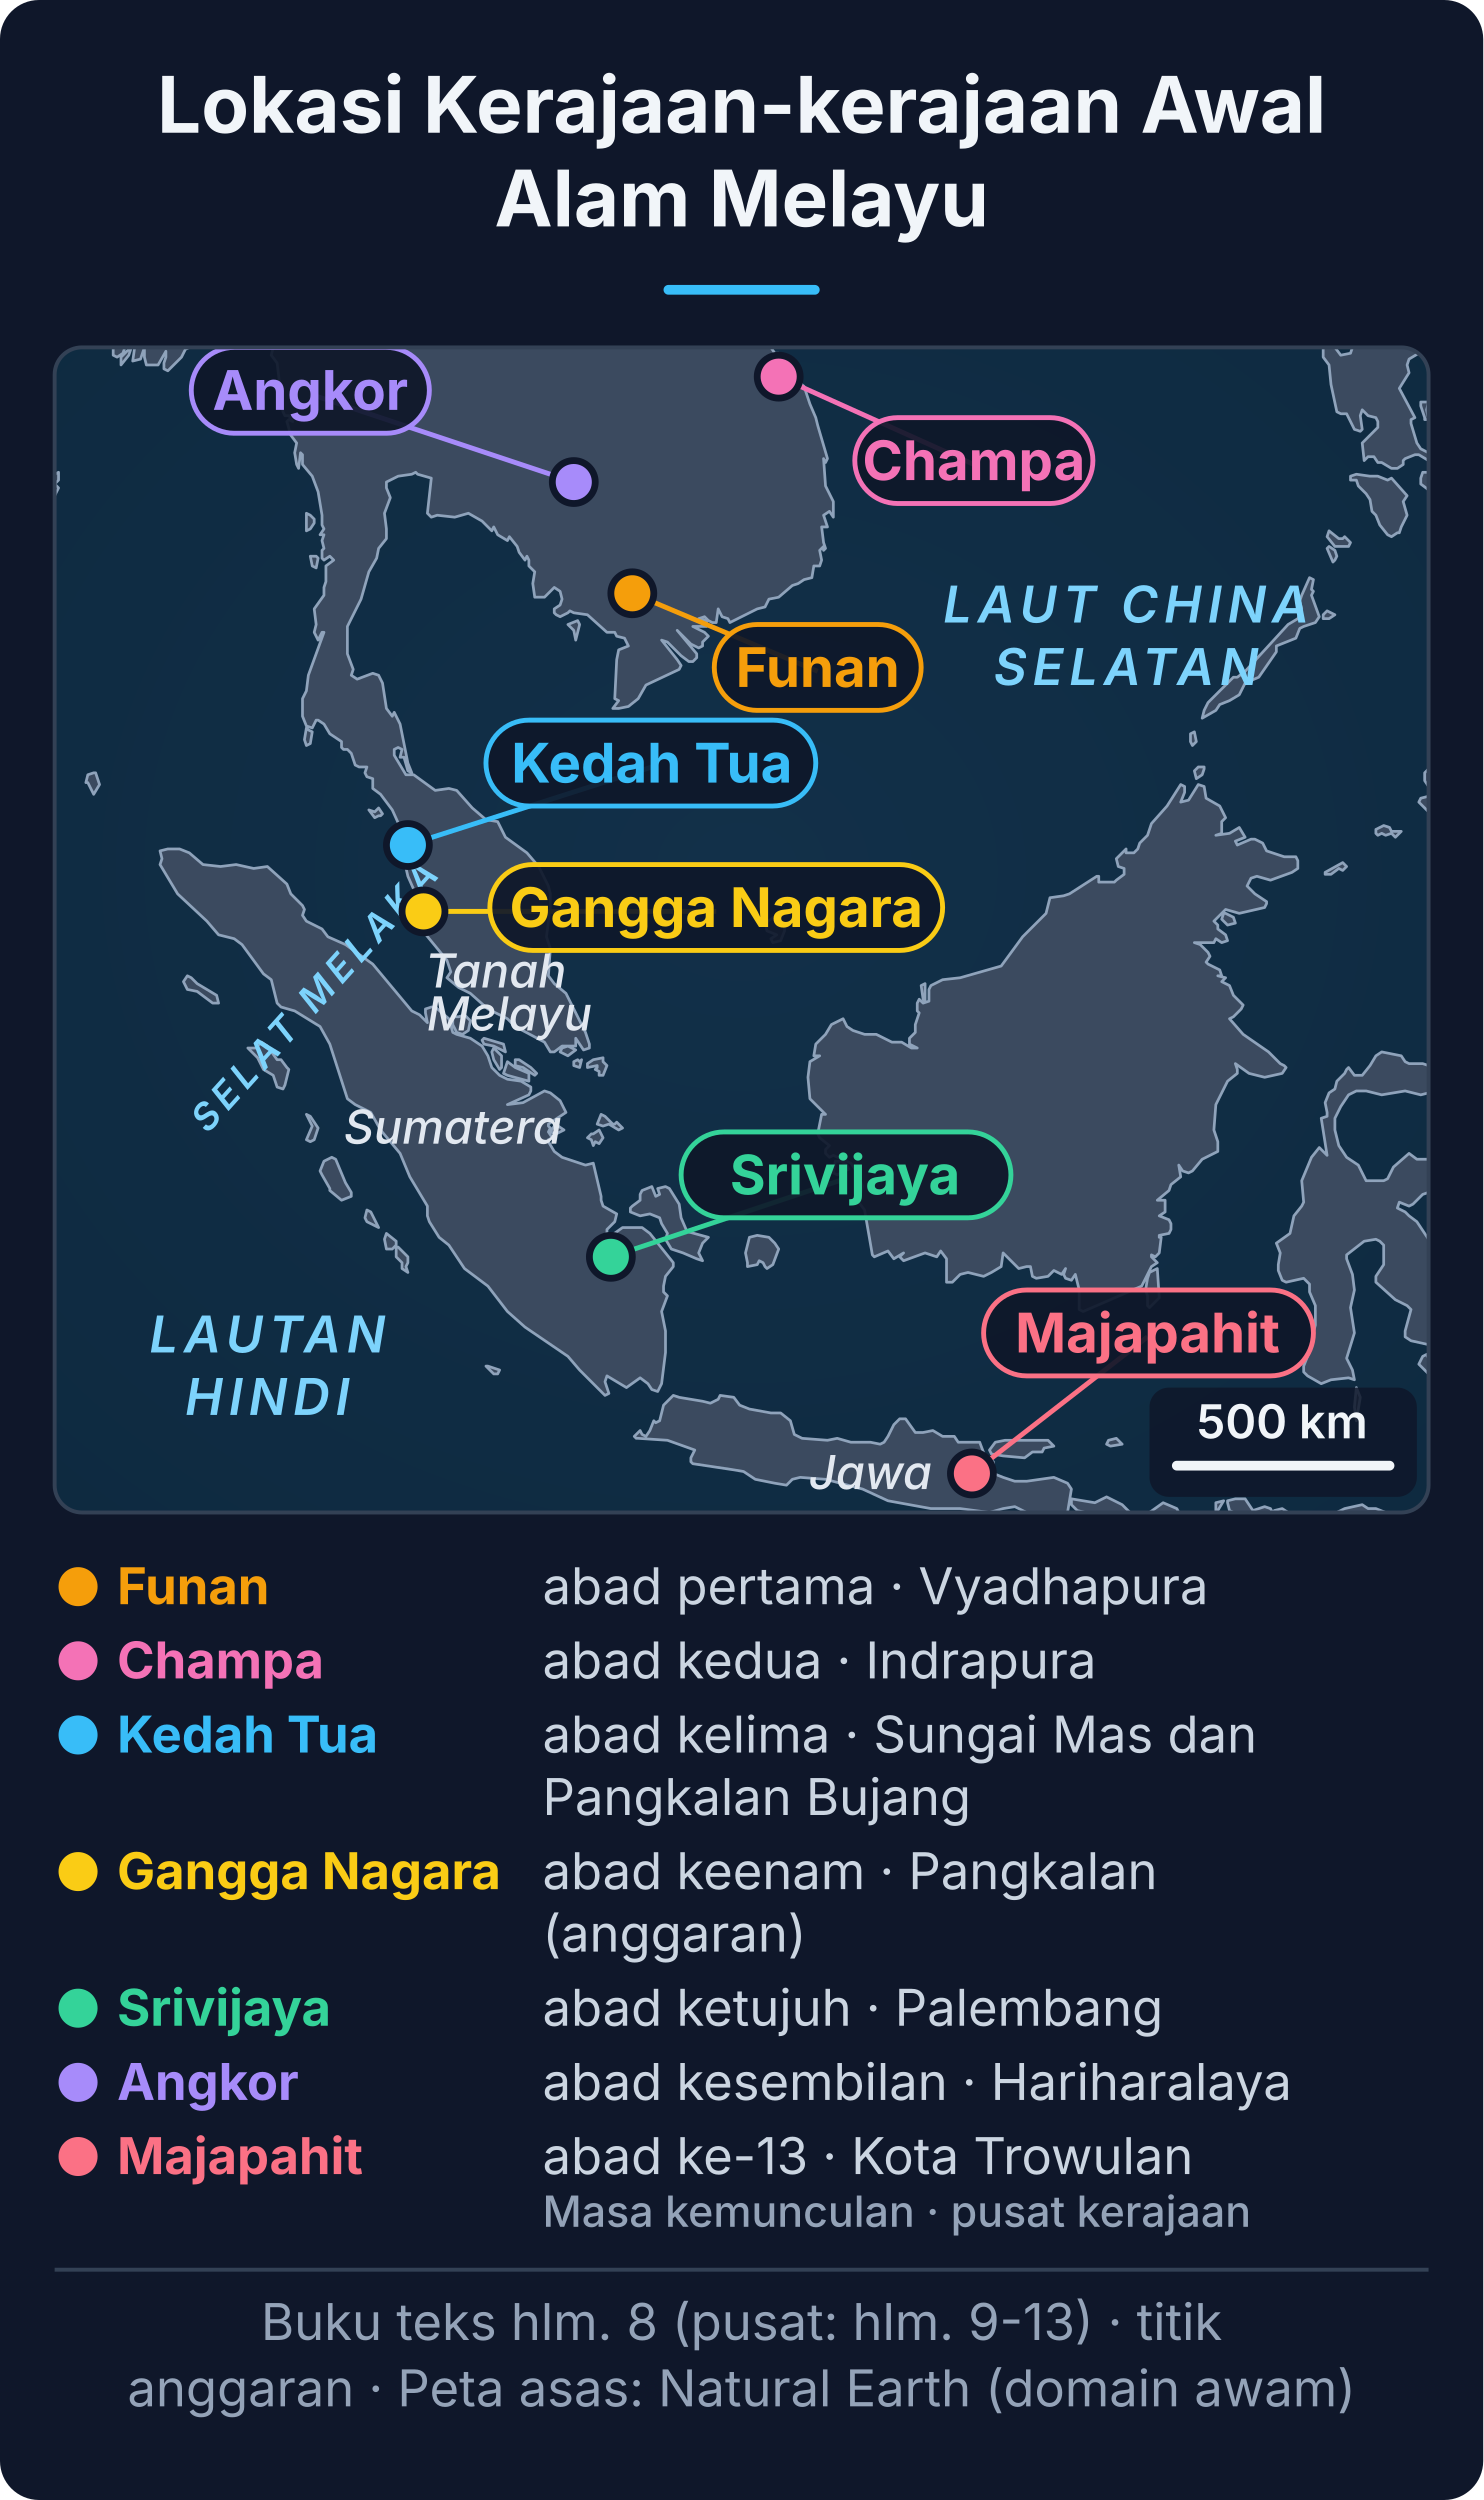
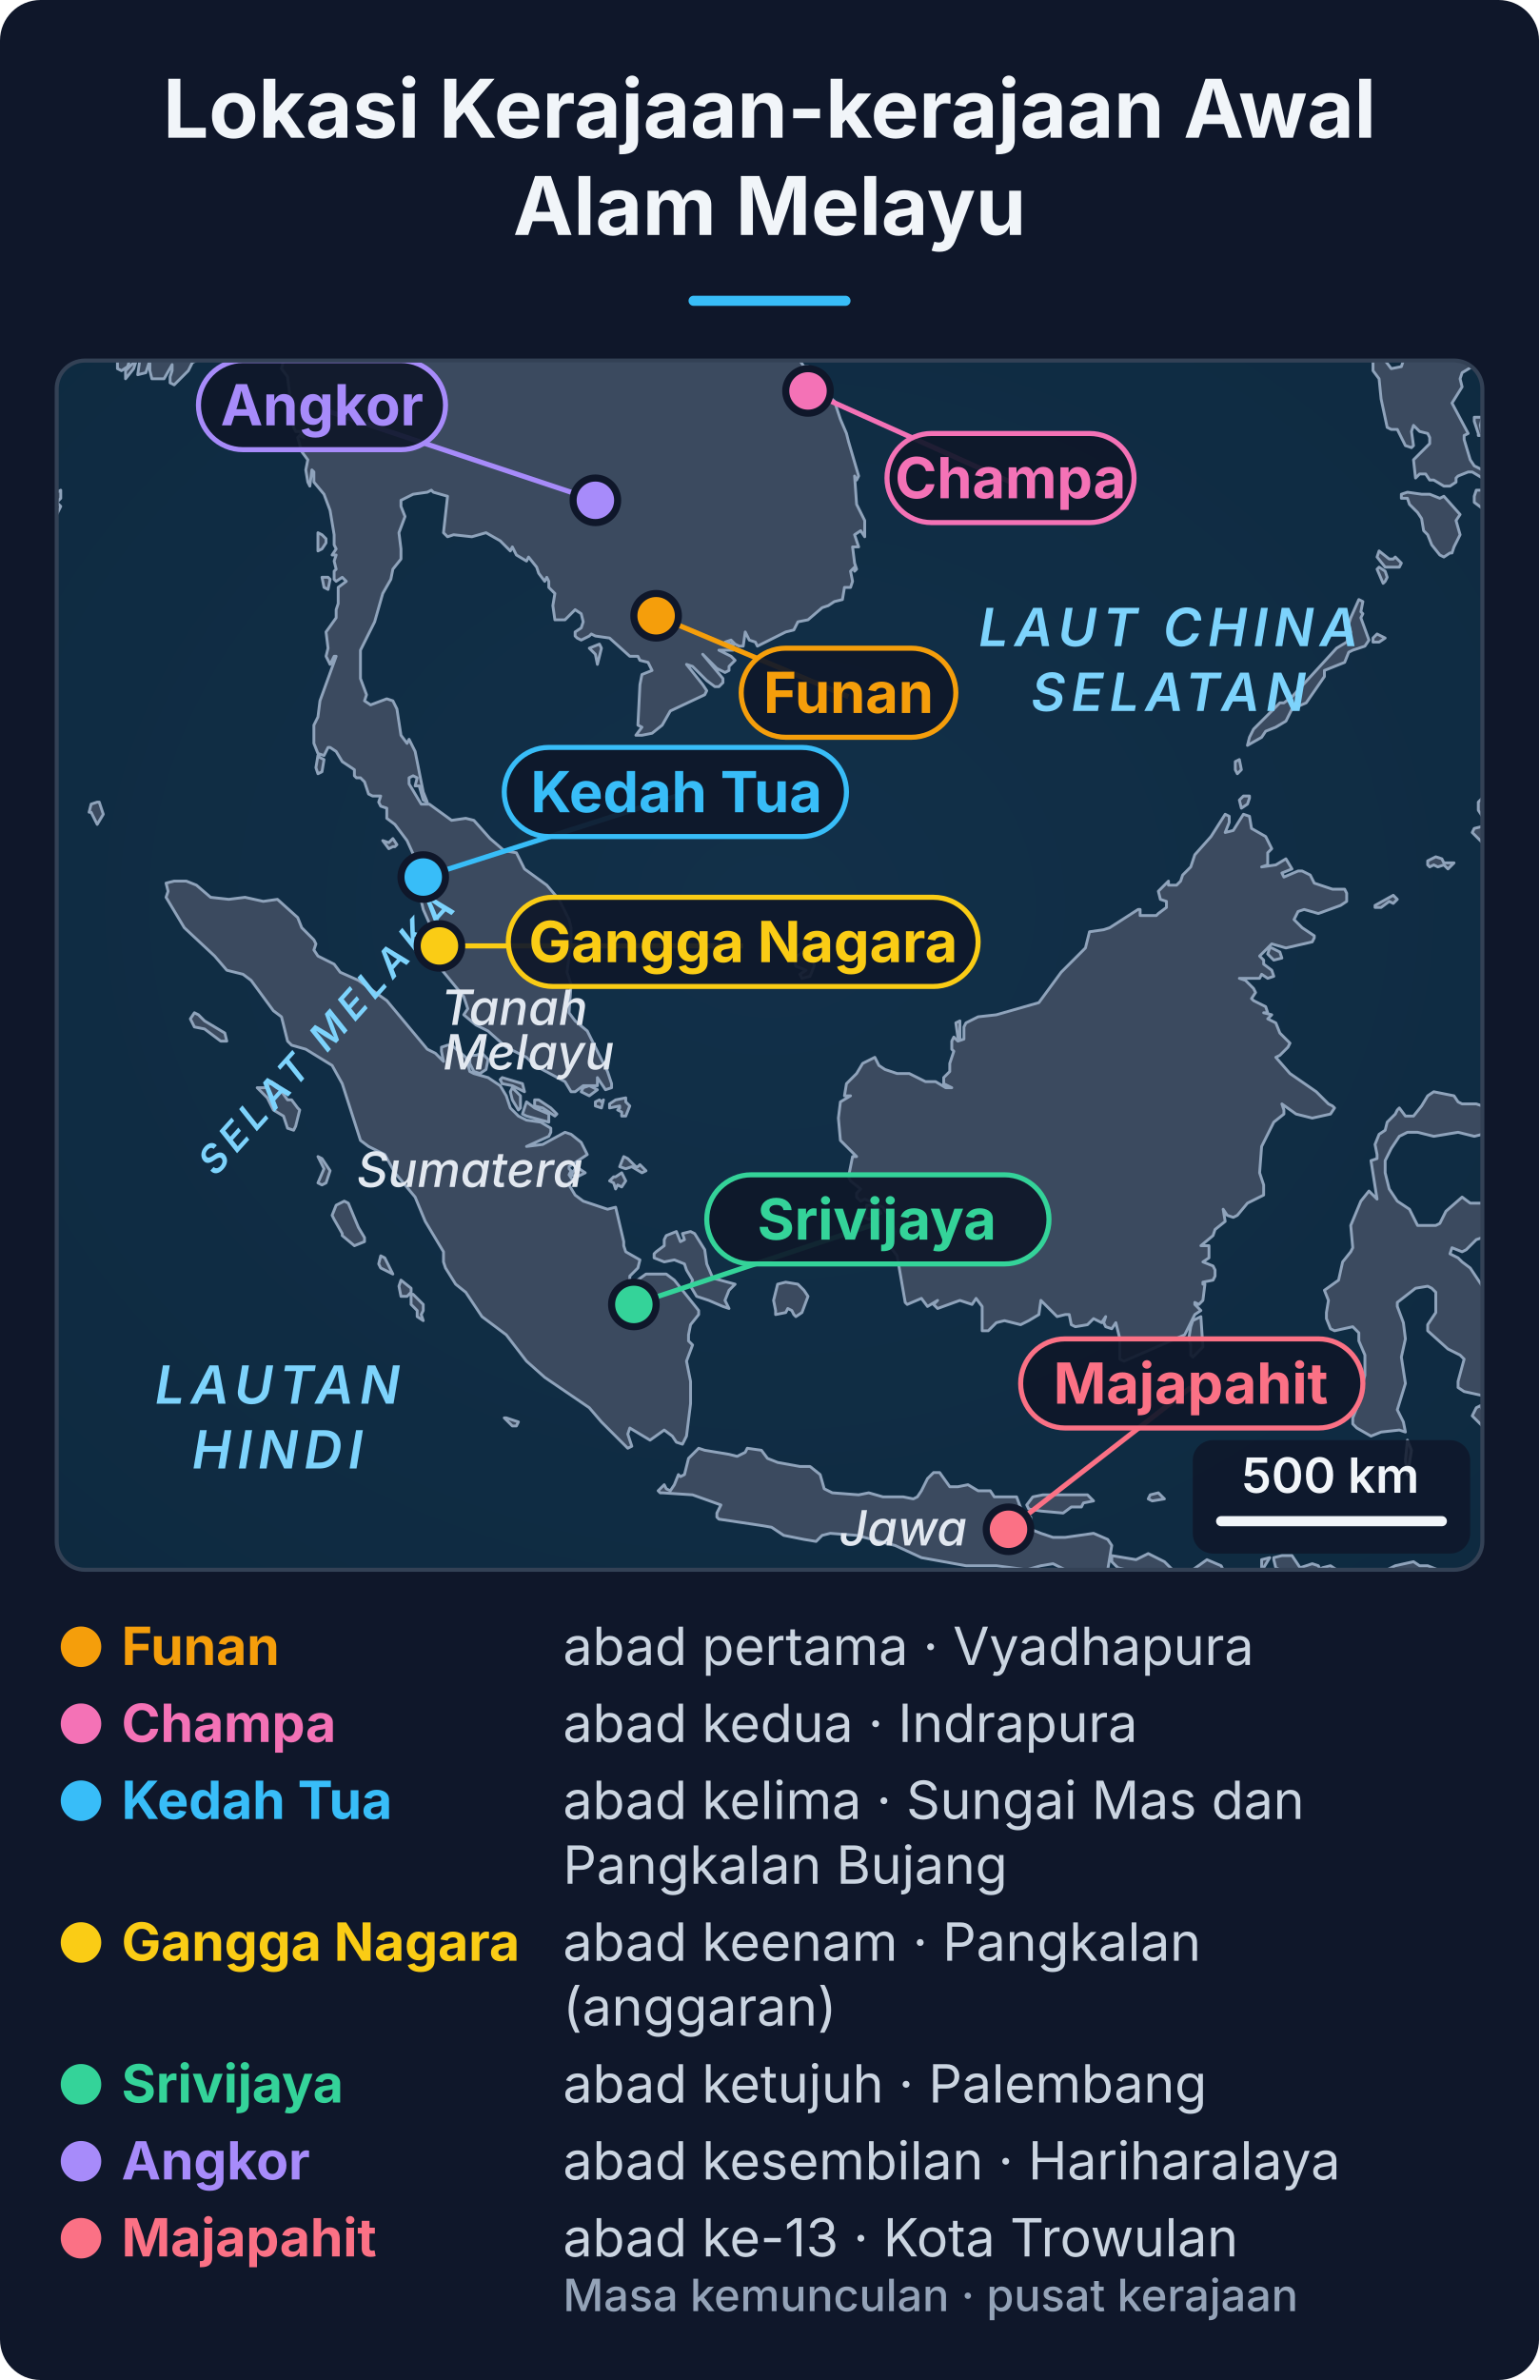
- <svg xmlns="http://www.w3.org/2000/svg" viewBox="0 0 760 1281" width="760" height="1281" role="img" aria-label="Peta lokasi tujuh kerajaan awal Alam Melayu">
-   <rect width="760" height="1281" rx="20" fill="#0f172a" />
+ <svg xmlns="http://www.w3.org/2000/svg" viewBox="0 0 760 1175" width="760" height="1175" role="img" aria-label="Peta lokasi tujuh kerajaan awal Alam Melayu">
+   <rect width="760" height="1175" rx="20" fill="#0f172a" />
  <text x="380" y="68" text-anchor="middle" font-family="Inter, Segoe UI, Arial, sans-serif" font-size="40" font-weight="700" fill="#f1f5f9">Lokasi Kerajaan-kerajaan Awal</text>
  <text x="380" y="116" text-anchor="middle" font-family="Inter, Segoe UI, Arial, sans-serif" font-size="40" font-weight="700" fill="#f1f5f9">Alam Melayu</text>
  <rect x="340" y="146" width="80" height="5" rx="2.5" fill="#38bdf8" />
  <defs>
-     <clipPath id="c4087">
+     <clipPath id="c7365">
      <rect x="28" y="178" width="704" height="597" rx="14" />
    </clipPath>
-     <radialGradient id="gc4087" cx="50%" cy="45%" r="75%">
+     <radialGradient id="gc7365" cx="50%" cy="45%" r="75%">
      <stop offset="0" stop-color="#123049" />
      <stop offset="1" stop-color="#0e2a40" />
    </radialGradient>
  </defs>
-   <g clip-path="url(#c4087)">
-     <rect x="28" y="178" width="704" height="597" fill="url(#gc4087)" />
+   <g clip-path="url(#c7365)">
+     <rect x="28" y="178" width="704" height="597" fill="url(#gc7365)" />
    <path d="M209 647L208 649L209 652L206 650L206 647L203 644L203 639L204 639L209 644L209 647ZM198 640L197 635L198 632L203 636L203 638L201 640L198 640ZM190 621L194 629L188 626L187 624L188 620L190 621ZM172 594L177 606L180 611L180 613L175 615L169 610L169 609L165 602L164 600L166 595L170 593L172 594ZM163 578L161 584L159 585L157 584L160 577L157 571L159 572L163 578ZM147 453L149 458L155 464L156 466L155 469L157 472L165 476L168 480L177 484L191 494L211 518L215 520L219 524L218 519L218 517L221 516L223 516L230 522L232 529L234 530L241 532L247 536L250 541L252 547L256 551L260 553L267 554L272 557L272 559L271 561L260 566L268 565L279 559L282 560L287 564L290 570L281 576L281 577L282 578L281 580L283 583L281 584L281 585L284 590L288 593L300 597L304 596L308 613L308 615L309 618L316 622L315 626L311 630L311 634L312 634L319 629L329 629L333 632L345 647L345 649L341 654L340 659L340 662L342 664L339 672L341 682L341 693L339 709L337 713L334 712L332 709L328 706L321 711L311 705L310 708L312 714L310 715L297 702L291 695L269 680L260 672L250 659L238 650L230 638L225 634L220 626L219 623L219 618L210 603L205 591L195 579L190 570L182 566L178 563L169 535L164 526L151 518L144 516L142 514L139 502L135 499L124 484L120 481L112 479L106 472L91 458L82 443L83 440L82 436L86 435L92 435L97 437L104 443L113 444L121 443L130 445L137 444L147 453ZM140 551L135 548L132 542L127 537L131 537L134 534L137 536L142 543L144 543L147 547L148 548L146 556L145 558L142 557L140 551ZM98 501L101 504L111 510L112 514L109 514L101 508L96 507L94 503L96 500L98 501ZM192 416L194 414L196 417L195 418L194 418L192 419L189 415L192 416ZM44 401L45 397L48 396L49 396L51 402L48 407L45 401L44 401ZM159 381L157 382L156 379L157 373L158 374L160 375L159 381ZM160 290L159 285L162 285L163 286L162 291L160 290ZM159 264L161 266L161 268L159 271L157 272L157 263L159 264ZM28 243L30 242L30 246L28 248L30 250L28 254L28 243ZM62 183L67 178L67 179L66 182L62 187L62 183ZM395 178L397 181L399 181L399 183L406 193L412 198L415 207L418 214L419 218L424 235L423 237L422 235L423 249L427 257L427 265L425 262L422 264L424 270L421 270L422 278L423 281L422 282L422 280L420 282L421 287L420 290L417 290L416 296L412 297L409 299L406 300L399 306L394 307L392 311L388 312L374 319L373 317L370 316L368 312L367 319L365 319L363 318L361 316L358 317L362 318L362 319L362 321L355 321L361 324L363 326L360 329L360 331L358 332L354 330L347 323L357 335L357 337L355 339L353 339L349 336L342 329L339 328L347 338L349 341L348 343L331 351L327 358L322 362L317 363L314 363L317 359L315 358L316 338L317 333L322 331L321 329L320 327L316 326L315 324L311 324L301 315L294 314L292 313L291 314L287 316L285 315L284 314L284 312L287 310L288 307L287 303L284 301L279 306L274 306L273 299L274 293L271 290L271 287L270 285L269 287L266 283L265 280L261 275L260 277L255 274L253 270L252 272L247 267L240 263L233 265L224 264L221 265L220 264L219 263L221 245L214 243L213 242L211 243L204 244L198 247L198 250L200 255L197 263L198 271L198 276L194 281L193 286L189 293L185 307L181 315L179 319L178 321L178 324L178 335L181 343L180 346L183 348L191 345L194 346L196 350L198 363L201 367L202 365L205 371L209 391L211 396L209 395L207 388L205 388L206 384L204 383L202 384L202 387L208 397L212 397L223 405L230 404L234 405L242 414L249 420L255 421L259 429L270 437L276 444L281 454L282 458L282 465L280 480L282 486L281 500L284 504L290 509L300 529L302 535L302 537L299 538L295 532L295 536L288 536L284 539L282 539L279 534L264 526L260 522L250 517L241 509L235 506L229 501L231 498L229 492L215 475L217 474L214 469L213 465L213 458L209 449L206 436L207 431L206 426L201 415L195 407L191 404L191 399L188 398L187 396L188 393L184 393L182 392L180 386L178 384L176 384L175 383L175 380L169 376L166 371L163 369L162 369L160 373L157 372L155 367L155 358L157 354L158 346L166 324L165 324L163 328L161 324L162 320L161 312L166 305L166 301L167 298L167 290L171 287L169 285L166 287L165 286L165 282L166 281L165 277L166 274L164 274L166 271L165 269L165 264L163 252L160 244L155 238L155 233L154 232L153 240L152 238L151 232L152 227L149 223L147 216L148 215L150 216L148 213L146 213L145 211L142 186L139 182L140 178L395 178ZM95 179L93 183L86 190L84 189L84 186L85 183L85 180L81 187L75 187L74 183L74 178L72 184L68 185L69 178L97 178L95 179ZM64 178L63 181L60 183L58 182L58 178L64 178ZM653 774L657 773L660 775L652 775L653 774ZM630 774L629 770L629 769L633 768L638 768L642 774L648 772L651 773L652 775L632 775L630 774ZM589 775L596 770L603 773L604 775L589 775ZM685 775L689 773L698 771L701 773L705 773L710 775L685 775ZM556 775L552 774L549 771L549 768L561 770L567 767L575 771L579 775L556 775ZM623 774L623 770L627 769L624 774L623 774ZM400 724L405 728L407 735L409 736L411 737L424 738L429 737L436 739L446 739L451 740L453 739L455 736L458 730L461 727L464 727L469 734L473 734L478 733L483 736L489 736L491 739L502 739L505 747L509 749L509 755L514 757L520 759L526 759L540 757L547 760L549 763L547 775L526 775L520 772L514 773L507 775L492 773L477 773L455 769L442 763L423 758L410 757L406 758L403 761L397 760L387 758L381 754L375 753L355 750L354 749L354 747L356 743L342 738L327 737L326 737L325 736L328 733L329 735L331 736L333 733L335 728L336 729L338 728L340 720L345 715L348 716L360 718L364 719L368 717L369 715L376 716L379 720L384 722L395 724L400 724ZM507 743L510 739L515 738L537 738L540 741L535 742L534 744L529 744L525 747L514 746L508 745L507 743ZM569 741L567 740L568 738L572 737L575 740L569 741ZM695 728L694 721L695 711L697 716L695 728ZM250 700L256 702L256 702L255 704L253 704L250 701L249 700L250 700ZM732 696L732 704L732 704L727 699L729 695L731 694L732 696ZM593 650L594 665L589 670L588 669L588 664L587 661L588 655L589 652L593 650ZM388 648L383 649L383 647L382 642L384 634L388 633L394 634L397 637L399 640L396 648L393 650L392 649L391 647L389 646L388 648ZM358 642L360 646L357 645L350 642L344 640L341 635L342 632L339 627L338 624L333 622L328 623L323 621L323 619L324 618L328 615L328 612L329 610L334 608L336 613L338 612L337 609L341 608L343 609L348 617L349 624L352 631L363 634L360 637L358 642ZM728 561L720 559L708 561L700 559L695 559L691 561L687 567L684 573L684 579L686 587L690 593L696 597L700 605L709 605L711 604L714 598L722 591L726 594L732 594L732 611L729 612L724 617L722 618L717 616L716 619L720 621L722 623L726 626L732 635L732 689L723 687L720 685L720 682L723 671L721 669L715 666L705 657L705 654L709 648L709 638L707 636L705 635L699 636L690 643L690 645L693 653L694 661L692 670L694 683L690 696L693 702L694 707L691 706L682 707L677 709L670 705L668 703L668 700L672 690L672 686L674 679L674 669L671 662L671 658L668 655L659 657L657 656L655 651L655 648L656 642L654 637L661 632L663 623L667 618L668 616L667 605L672 593L676 588L680 592L677 573L677 573L680 572L680 570L679 565L681 560L684 558L685 554L689 550L690 548L691 547L694 551L696 551L698 551L702 546L705 541L708 539L718 541L720 544L722 545L729 545L732 546L732 560L728 561ZM429 602L427 601L428 595L431 595L434 597L435 599L429 602ZM303 581L304 581L307 579L309 583L307 586L305 585L304 587L303 584L301 583L303 581ZM282 580L284 577L286 577L289 579L285 581L282 580ZM309 577L306 576L308 571L310 572L311 573L314 576L315 576L316 575L319 578L317 579L312 576L309 577ZM260 544L264 547L271 550L271 554L260 551L258 550L260 544ZM272 547L275 550L274 551L268 547L264 546L264 543L266 543L272 547ZM306 547L306 546L301 547L301 545L304 543L309 542L309 544L311 546L309 551L307 551L307 549L305 548L306 547ZM294 544L296 543L297 544L298 543L297 547L294 546L294 544ZM257 541L257 547L256 548L253 543L252 539L253 537L255 539L257 541ZM291 536L295 538L291 541L287 539L288 537L291 536ZM618 409L625 413L627 417L628 419L626 421L626 426L626 427L623 428L630 427L635 424L638 429L633 431L634 433L641 430L643 430L647 432L649 436L658 439L664 439L665 441L665 445L662 447L651 451L644 449L641 450L639 454L643 458L649 462L649 463L648 465L635 468L628 466L625 469L623 471L622 472L624 474L624 476L628 479L629 482L626 483L623 481L622 483L612 483L615 484L619 488L620 490L618 493L619 494L625 497L626 500L624 500L628 501L626 503L630 505L632 510L637 515L636 517L632 521L630 522L637 530L650 539L656 545L658 546L659 547L657 550L648 552L640 550L633 545L634 548L634 550L629 554L623 566L622 579L624 585L624 590L616 594L611 600L609 601L606 600L604 597L605 603L600 607L599 610L593 615L597 615L597 618L597 621L594 623L599 625L600 627L600 630L599 632L594 633L594 634L595 634L594 642L592 644L590 643L590 644L593 647L590 649L588 653L585 659L555 672L553 671L553 661L551 653L549 656L546 655L545 653L546 650L544 653L540 651L537 654L531 655L529 654L528 649L526 649L522 650L514 642L513 649L508 652L504 654L496 652L492 653L488 657L486 657L485 657L485 645L482 641L480 644L474 642L463 646L461 644L463 642L458 645L455 641L448 644L447 643L443 620L440 616L442 608L440 602L436 596L427 592L425 593L423 591L423 589L425 587L420 583L419 581L421 571L423 571L415 563L414 552L415 544L420 541L417 541L418 535L423 530L426 525L432 522L434 526L437 528L443 530L449 530L457 534L462 534L467 537L470 537L466 535L466 533L466 532L469 529L469 525L471 519L470 518L470 514L471 512L473 514L476 513L476 507L477 505L483 502L492 501L513 495L524 480L536 468L538 460L545 459L548 458L562 449L563 449L563 452L571 452L572 451L576 448L576 445L573 444L572 440L577 435L577 437L580 437L581 437L583 435L584 432L588 428L590 422L598 413L605 402L607 403L607 406L605 411L609 410L614 402L617 403L618 409ZM258 535L259 539L253 536L248 535L247 533L248 532L258 535ZM238 520L241 523L240 528L237 530L234 529L232 525L232 522L233 521L235 521L238 520ZM472 505L474 504L474 505L474 513L474 513L473 512L472 505ZM398 469L398 470L402 475L402 477L400 482L396 483L395 481L398 479L393 477L392 473L398 469ZM626 471L627 468L628 468L632 470L633 473L629 474L626 471ZM679 447L688 442L690 444L688 446L686 445L682 448L679 448L679 447ZM705 425L709 423L712 424L713 426L717 426L718 426L715 429L713 427L710 428L708 427L706 428L705 427L705 425ZM732 416L727 411L728 409L732 408L732 416ZM613 399L612 395L614 393L617 393L617 394L616 397L613 399ZM613 380L611 382L610 380L610 376L612 375L613 380ZM634 347L638 344L660 320L665 317L667 312L666 308L667 305L671 296L673 297L672 302L673 303L672 305L676 316L674 319L668 321L666 322L664 327L654 331L654 334L645 347L638 350L635 356L630 359L625 361L623 364L616 368L617 364L619 360L632 347L634 347ZM296 318L297 320L295 328L294 323L291 320L296 318ZM684 315L681 317L678 317L678 315L680 313L684 315ZM685 285L684 287L683 288L680 281L681 280L684 282L685 285ZM684 280L680 275L681 272L686 276L688 276L689 275L692 278L691 280L686 280L684 280ZM721 254L719 257L721 264L718 270L717 273L716 273L713 275L711 274L707 269L705 264L703 262L702 256L700 253L696 249L695 246L692 246L692 244L695 243L702 244L706 244L711 246L713 245L721 254ZM729 242L732 242L732 251L728 248L728 245L729 242ZM730 214L728 208L728 206L731 206L732 206L731 210L732 215L730 215L730 214ZM732 178L727 181L722 184L721 187L722 191L717 199L725 214L723 215L723 217L726 227L728 230L732 232L732 236L727 233L725 233L720 235L719 236L719 238L716 240L713 240L708 237L706 237L704 234L701 234L699 236L698 227L706 219L706 216L705 214L701 213L698 210L697 213L698 220L697 221L694 220L690 212L687 212L685 211L682 197L681 187L678 183L678 178L684 178L687 182L692 181L693 178L732 178ZM732 403L730 400L730 396L732 394L732 403Z" fill="#3b4a5f" stroke="#8fa3bb" stroke-width="1.4" stroke-linejoin="round" fill-rule="evenodd" />
    <text x="577" y="319" text-anchor="middle" font-family="Inter, Segoe UI, Arial, sans-serif" font-size="26" font-weight="600" fill="#7dd3fc" font-style="italic" letter-spacing="3">LAUT CHINA</text>
    <text x="577" y="351" text-anchor="middle" font-family="Inter, Segoe UI, Arial, sans-serif" font-size="26" font-weight="600" fill="#7dd3fc" font-style="italic" letter-spacing="3">SELATAN</text>
    <text x="137" y="693" text-anchor="middle" font-family="Inter, Segoe UI, Arial, sans-serif" font-size="26" font-weight="600" fill="#7dd3fc" font-style="italic" letter-spacing="3">LAUTAN</text>
    <text x="137" y="725" text-anchor="middle" font-family="Inter, Segoe UI, Arial, sans-serif" font-size="26" font-weight="600" fill="#7dd3fc" font-style="italic" letter-spacing="3">HINDI</text>
    <text x="166" y="515" text-anchor="middle" font-family="Inter, Segoe UI, Arial, sans-serif" font-size="19" font-weight="600" fill="#7dd3fc" font-style="italic" letter-spacing="3" transform="rotate(-48 166 515)">SELAT MELAKA</text>
    <text x="232" y="586" text-anchor="middle" font-family="Inter, Segoe UI, Arial, sans-serif" font-size="24" font-weight="500" fill="#e2e8f0" font-style="italic">Sumatera</text>
    <text x="446" y="763" text-anchor="middle" font-family="Inter, Segoe UI, Arial, sans-serif" font-size="24" font-weight="500" fill="#e2e8f0" font-style="italic">Jawa</text>
    <text x="254" y="506" text-anchor="middle" font-family="Inter, Segoe UI, Arial, sans-serif" font-size="24" font-weight="500" fill="#e2e8f0" font-style="italic">Tanah</text>
    <text x="261" y="528" text-anchor="middle" font-family="Inter, Segoe UI, Arial, sans-serif" font-size="24" font-weight="500" fill="#e2e8f0" font-style="italic">Melayu</text>
    <line x1="324" y1="304" x2="419" y2="344" stroke="#f59e0b" stroke-width="2.5" />
    <circle cx="324" cy="304" r="11" fill="#f59e0b" stroke="#0f172a" stroke-width="3.5" />
    <rect x="366" y="320" width="106" height="44" rx="22" fill="#0f172a" fill-opacity="0.92" stroke="#f59e0b" stroke-width="2.5" />
    <text x="419" y="352" text-anchor="middle" font-family="Inter, Segoe UI, Arial, sans-serif" font-size="28" font-weight="700" fill="#f59e0b">Funan</text>
    <line x1="399" y1="193" x2="499" y2="238" stroke="#f472b6" stroke-width="2.5" />
    <circle cx="399" cy="193" r="11" fill="#f472b6" stroke="#0f172a" stroke-width="3.5" />
    <rect x="438" y="214" width="122" height="44" rx="22" fill="#0f172a" fill-opacity="0.92" stroke="#f472b6" stroke-width="2.5" />
    <text x="499" y="246" text-anchor="middle" font-family="Inter, Segoe UI, Arial, sans-serif" font-size="28" font-weight="700" fill="#f472b6">Champa</text>
    <line x1="294" y1="247" x2="159" y2="202" stroke="#a78bfa" stroke-width="2.5" />
    <circle cx="294" cy="247" r="11" fill="#a78bfa" stroke="#0f172a" stroke-width="3.5" />
    <rect x="98" y="178" width="122" height="44" rx="22" fill="#0f172a" fill-opacity="0.92" stroke="#a78bfa" stroke-width="2.5" />
    <text x="159" y="210" text-anchor="middle" font-family="Inter, Segoe UI, Arial, sans-serif" font-size="28" font-weight="700" fill="#a78bfa">Angkor</text>
    <line x1="313" y1="644" x2="433" y2="604" stroke="#34d399" stroke-width="2.5" />
    <circle cx="313" cy="644" r="11" fill="#34d399" stroke="#0f172a" stroke-width="3.5" />
    <rect x="349" y="580" width="169" height="44" rx="22" fill="#0f172a" fill-opacity="0.92" stroke="#34d399" stroke-width="2.5" />
    <text x="433" y="612" text-anchor="middle" font-family="Inter, Segoe UI, Arial, sans-serif" font-size="28" font-weight="700" fill="#34d399">Srivijaya</text>
    <line x1="498" y1="755" x2="588" y2="685" stroke="#fb7185" stroke-width="2.5" />
    <circle cx="498" cy="755" r="11" fill="#fb7185" stroke="#0f172a" stroke-width="3.5" />
    <rect x="504" y="661" width="169" height="44" rx="22" fill="#0f172a" fill-opacity="0.92" stroke="#fb7185" stroke-width="2.5" />
    <text x="588" y="693" text-anchor="middle" font-family="Inter, Segoe UI, Arial, sans-serif" font-size="28" font-weight="700" fill="#fb7185">Majapahit</text>
    <line x1="209" y1="433" x2="334" y2="393" stroke="#38bdf8" stroke-width="2.5" />
    <circle cx="209" cy="433" r="11" fill="#38bdf8" stroke="#0f172a" stroke-width="3.5" />
    <rect x="249" y="369" width="169" height="44" rx="22" fill="#0f172a" fill-opacity="0.92" stroke="#38bdf8" stroke-width="2.5" />
    <text x="334" y="401" text-anchor="middle" font-family="Inter, Segoe UI, Arial, sans-serif" font-size="28" font-weight="700" fill="#38bdf8">Kedah Tua</text>
    <line x1="217" y1="467" x2="367" y2="467" stroke="#facc15" stroke-width="2.5" />
    <circle cx="217" cy="467" r="11" fill="#facc15" stroke="#0f172a" stroke-width="3.5" />
    <rect x="251" y="443" width="232" height="44" rx="22" fill="#0f172a" fill-opacity="0.92" stroke="#facc15" stroke-width="2.5" />
    <text x="367" y="475" text-anchor="middle" font-family="Inter, Segoe UI, Arial, sans-serif" font-size="28" font-weight="700" fill="#facc15">Gangga Nagara</text>
    <rect x="589" y="711" width="137" height="56" rx="10" fill="#0f172a" fill-opacity="0.85" />
    <line x1="603" y1="751" x2="712" y2="751" stroke="#f1f5f9" stroke-width="5" stroke-linecap="round" />
    <text x="657" y="737" text-anchor="middle" font-family="Inter, Segoe UI, Arial, sans-serif" font-size="24" font-weight="600" fill="#f1f5f9">500 km</text>
  </g>
  <rect x="28" y="178" width="704" height="597" rx="14" fill="none" stroke="#334155" stroke-width="2" />
  <circle cx="40" cy="813" r="10" fill="#f59e0b" />
  <text x="60" y="822" text-anchor="start" font-family="Inter, Segoe UI, Arial, sans-serif" font-size="26" font-weight="700" fill="#f59e0b">Funan</text>
  <text x="278" y="822" text-anchor="start" font-family="Inter, Segoe UI, Arial, sans-serif" font-size="26" font-weight="400" fill="#cbd5e1">abad pertama · Vyadhapura</text>
  <circle cx="40" cy="851" r="10" fill="#f472b6" />
  <text x="60" y="860" text-anchor="start" font-family="Inter, Segoe UI, Arial, sans-serif" font-size="26" font-weight="700" fill="#f472b6">Champa</text>
  <text x="278" y="860" text-anchor="start" font-family="Inter, Segoe UI, Arial, sans-serif" font-size="26" font-weight="400" fill="#cbd5e1">abad kedua · Indrapura</text>
  <circle cx="40" cy="889" r="10" fill="#38bdf8" />
  <text x="60" y="898" text-anchor="start" font-family="Inter, Segoe UI, Arial, sans-serif" font-size="26" font-weight="700" fill="#38bdf8">Kedah Tua</text>
  <text x="278" y="898" text-anchor="start" font-family="Inter, Segoe UI, Arial, sans-serif" font-size="26" font-weight="400" fill="#cbd5e1">abad kelima · Sungai Mas dan</text>
  <text x="278" y="930" text-anchor="start" font-family="Inter, Segoe UI, Arial, sans-serif" font-size="26" font-weight="400" fill="#cbd5e1">Pangkalan Bujang</text>
  <circle cx="40" cy="959" r="10" fill="#facc15" />
  <text x="60" y="968" text-anchor="start" font-family="Inter, Segoe UI, Arial, sans-serif" font-size="26" font-weight="700" fill="#facc15">Gangga Nagara</text>
  <text x="278" y="968" text-anchor="start" font-family="Inter, Segoe UI, Arial, sans-serif" font-size="26" font-weight="400" fill="#cbd5e1">abad keenam · Pangkalan</text>
  <text x="278" y="1000" text-anchor="start" font-family="Inter, Segoe UI, Arial, sans-serif" font-size="26" font-weight="400" fill="#cbd5e1">(anggaran)</text>
  <circle cx="40" cy="1029" r="10" fill="#34d399" />
  <text x="60" y="1038" text-anchor="start" font-family="Inter, Segoe UI, Arial, sans-serif" font-size="26" font-weight="700" fill="#34d399">Srivijaya</text>
  <text x="278" y="1038" text-anchor="start" font-family="Inter, Segoe UI, Arial, sans-serif" font-size="26" font-weight="400" fill="#cbd5e1">abad ketujuh · Palembang</text>
  <circle cx="40" cy="1067" r="10" fill="#a78bfa" />
  <text x="60" y="1076" text-anchor="start" font-family="Inter, Segoe UI, Arial, sans-serif" font-size="26" font-weight="700" fill="#a78bfa">Angkor</text>
  <text x="278" y="1076" text-anchor="start" font-family="Inter, Segoe UI, Arial, sans-serif" font-size="26" font-weight="400" fill="#cbd5e1">abad kesembilan · Hariharalaya</text>
  <circle cx="40" cy="1105" r="10" fill="#fb7185" />
  <text x="60" y="1114" text-anchor="start" font-family="Inter, Segoe UI, Arial, sans-serif" font-size="26" font-weight="700" fill="#fb7185">Majapahit</text>
  <text x="278" y="1114" text-anchor="start" font-family="Inter, Segoe UI, Arial, sans-serif" font-size="26" font-weight="400" fill="#cbd5e1">abad ke-13 · Kota Trowulan</text>
  <text x="278" y="1141" text-anchor="start" font-family="Inter, Segoe UI, Arial, sans-serif" font-size="22" font-weight="500" fill="#94a3b8">Masa kemunculan · pusat kerajaan</text>
-   <line x1="28" y1="1163" x2="732" y2="1163" stroke="#334155" stroke-width="2" />
-   <text x="380" y="1199" text-anchor="middle" font-family="Inter, Segoe UI, Arial, sans-serif" font-size="26" font-weight="400" fill="#94a3b8">Buku teks hlm. 8 (pusat: hlm. 9-13) · titik</text>
-   <text x="380" y="1233" text-anchor="middle" font-family="Inter, Segoe UI, Arial, sans-serif" font-size="26" font-weight="400" fill="#94a3b8">anggaran · Peta asas: Natural Earth (domain awam)</text>
</svg>
